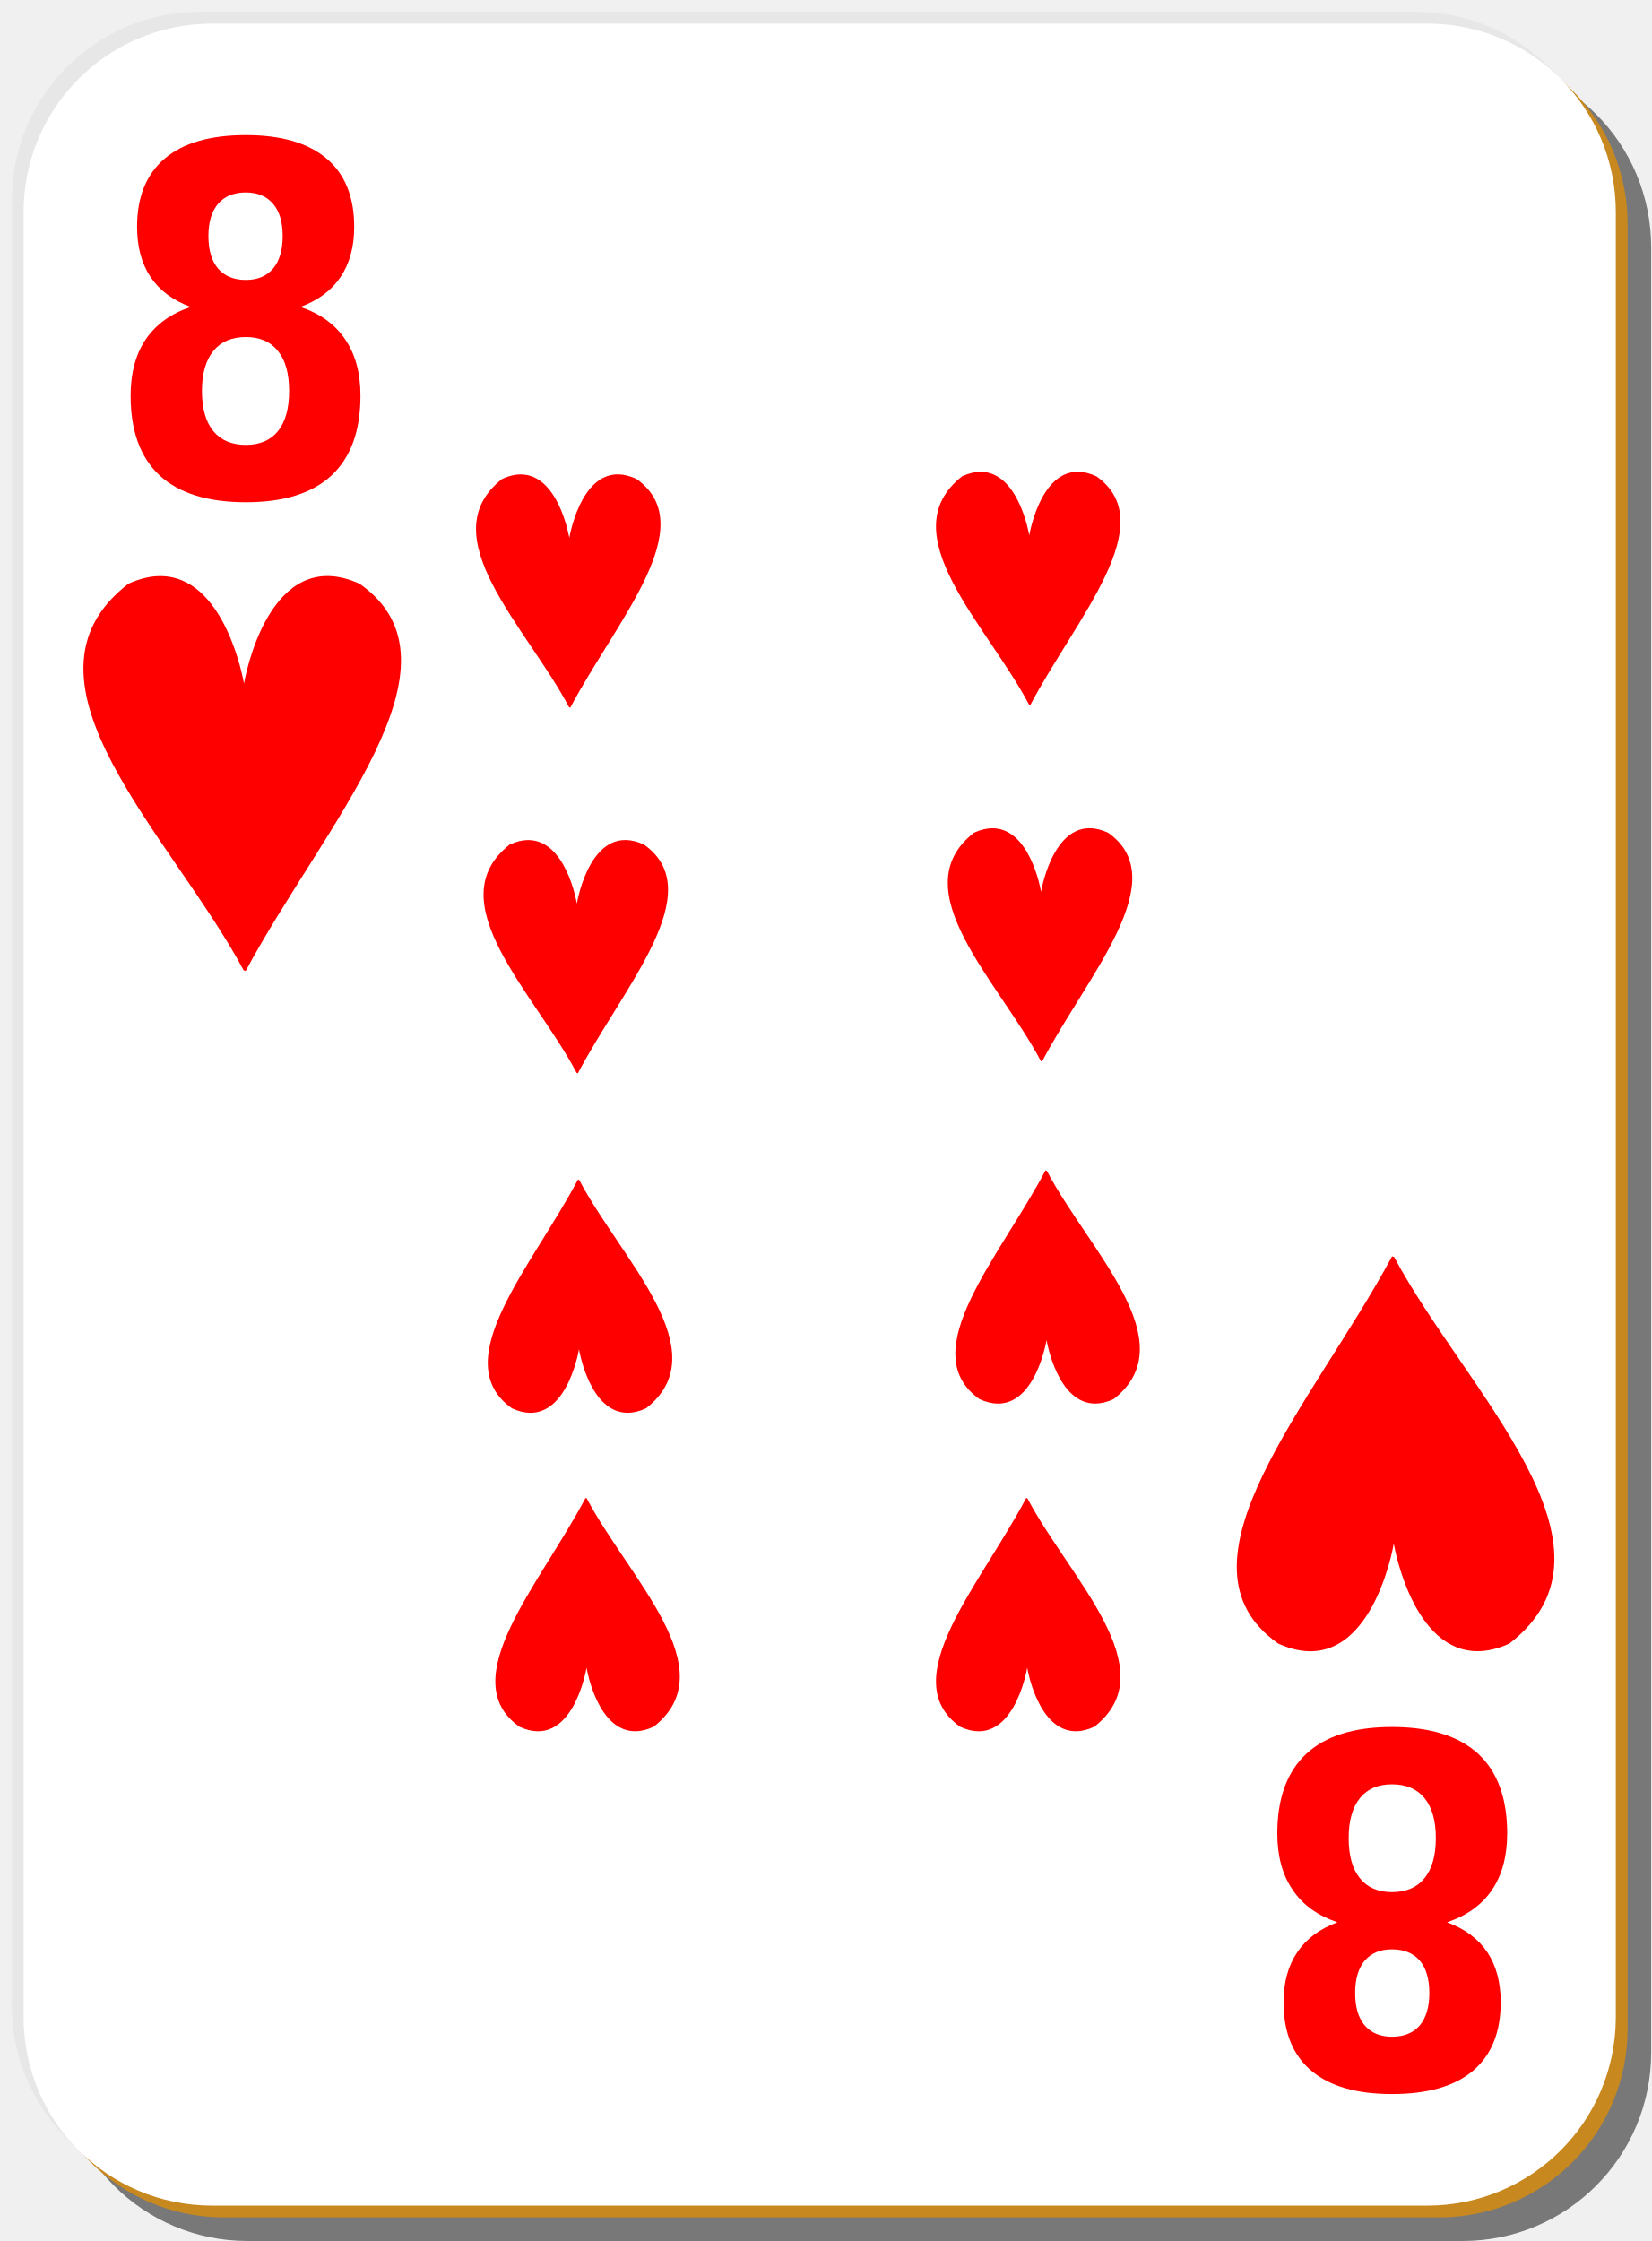
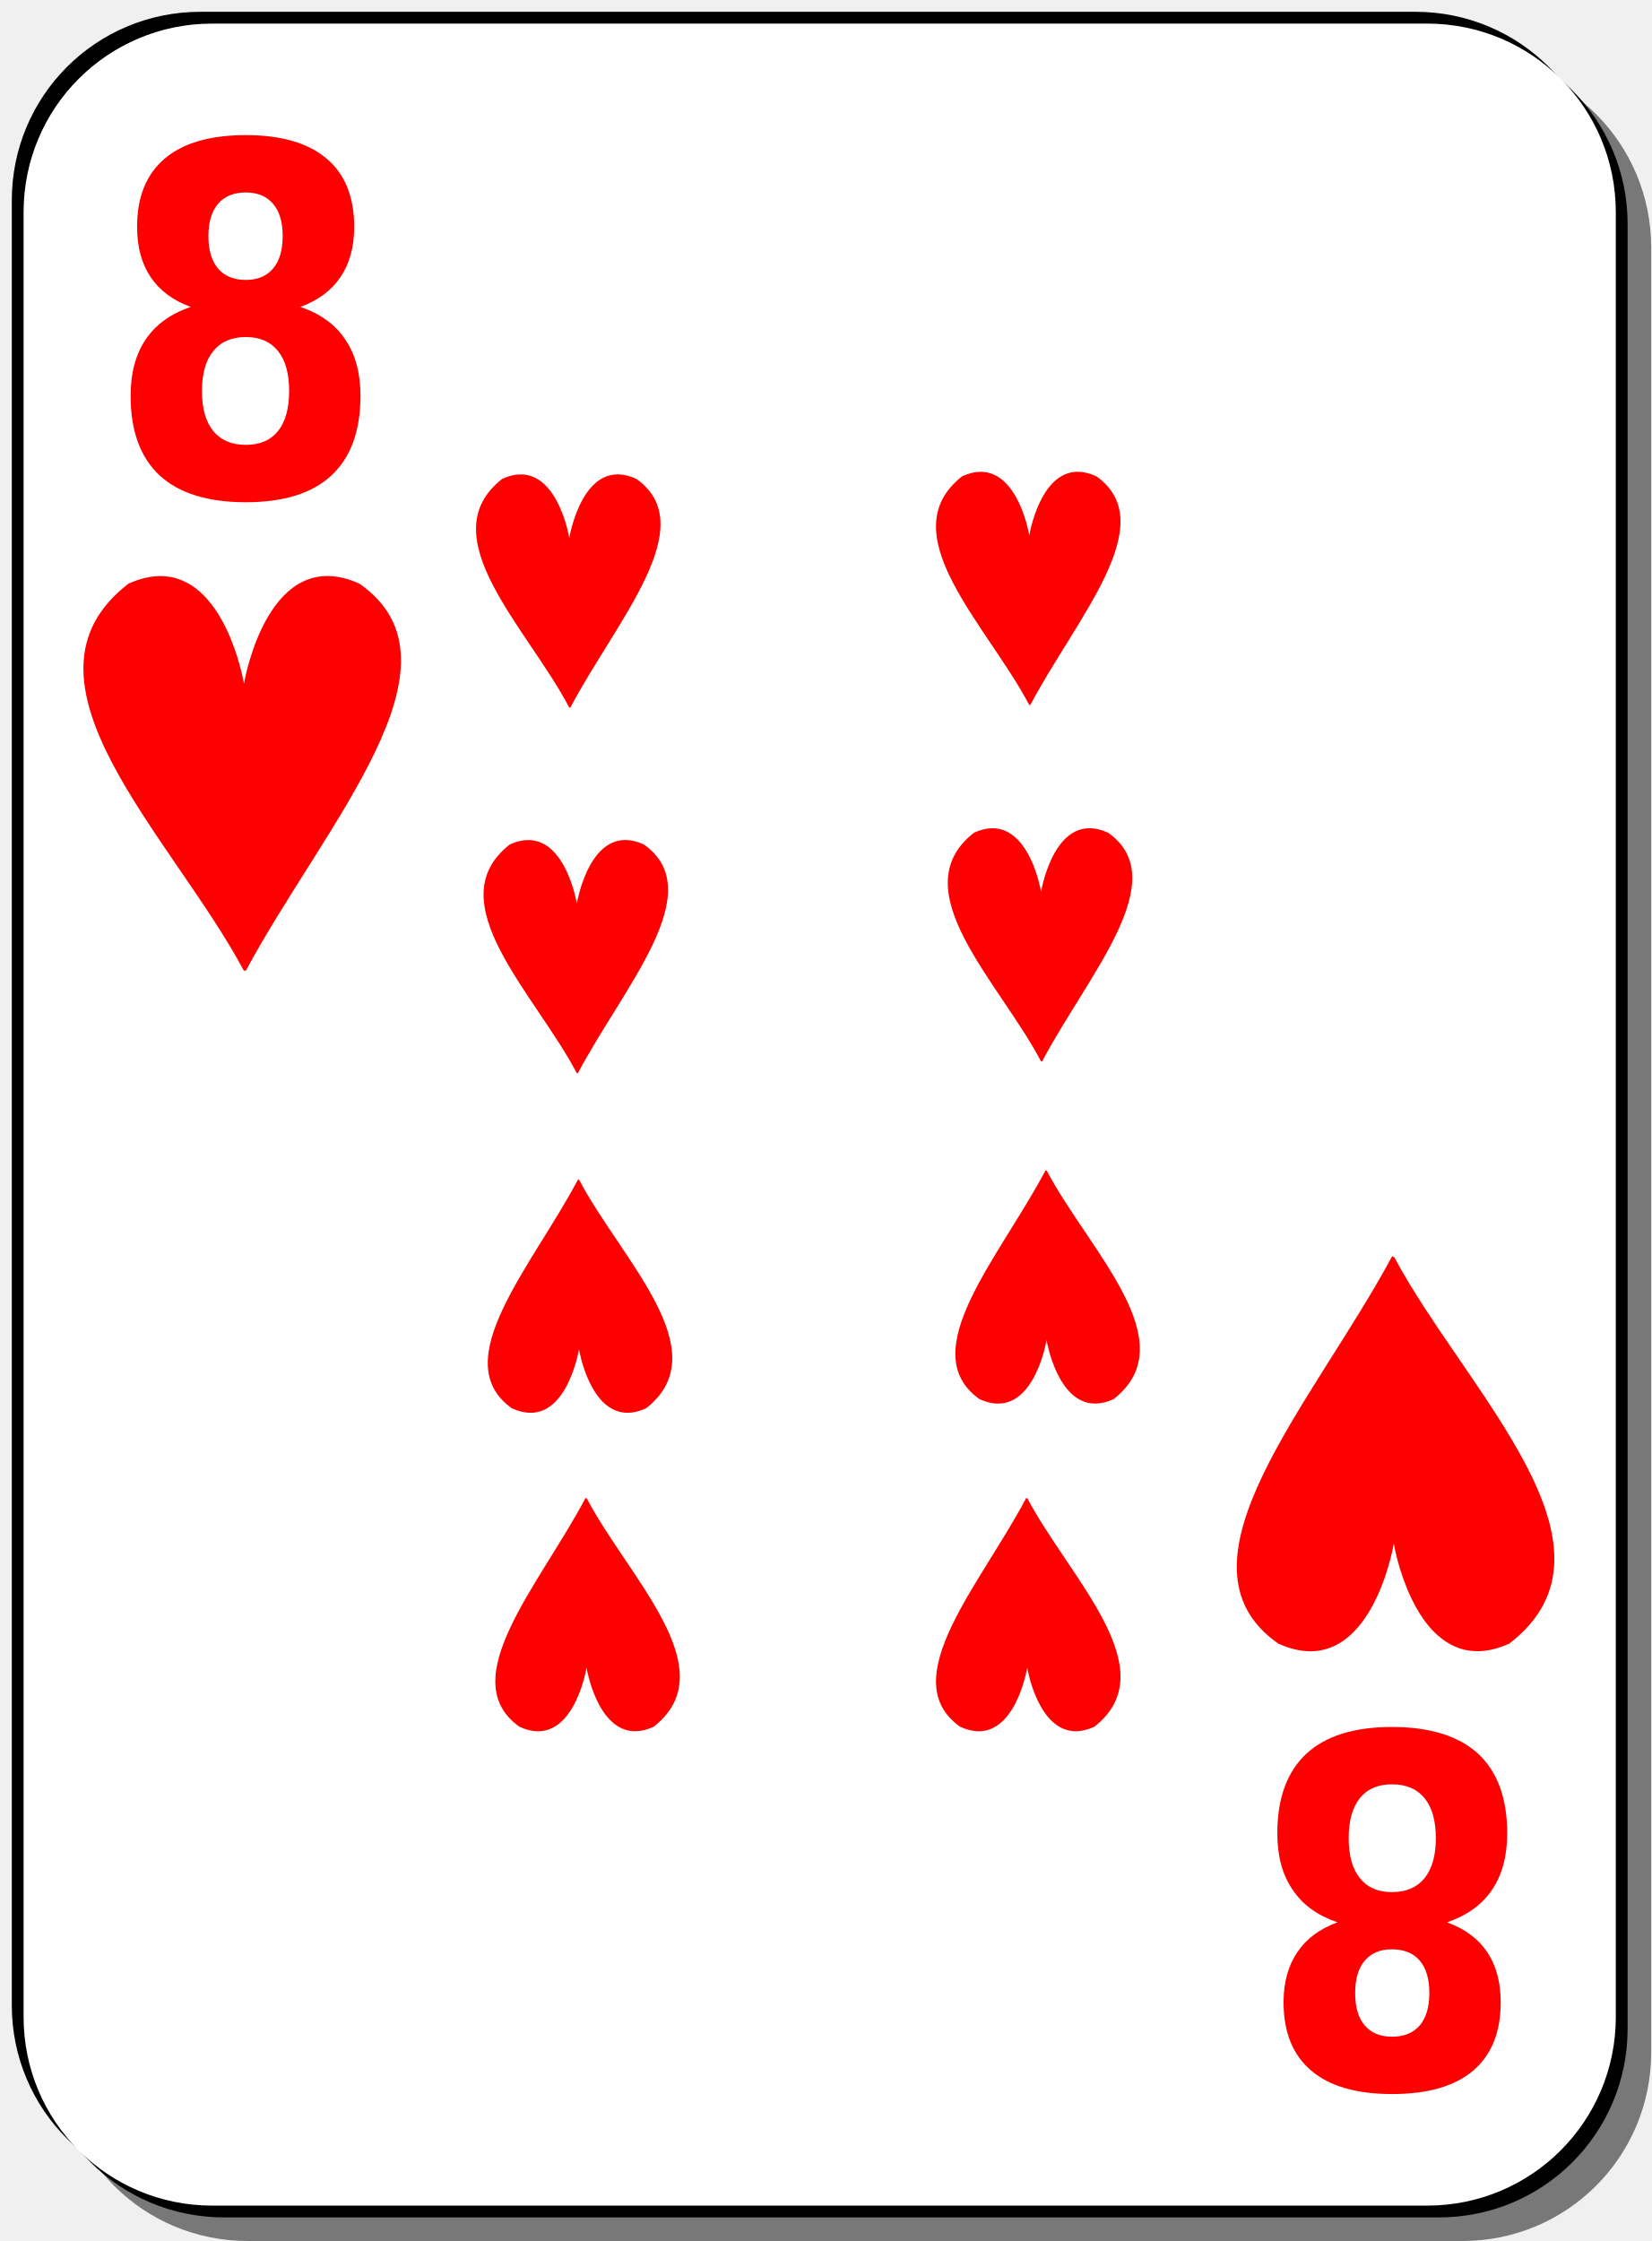
<svg xmlns="http://www.w3.org/2000/svg" id="svg2" viewBox="0 0 140 190" version="1.0" y="0" x="0">
+   <defs id="defs35" />
  <g id="layer1">
-     <g id="g5630">
-       <path id="rect2070" style="fill-opacity:.498;fill:#000000" d="m21 5h103c8.86 0 16 7.136 16 16v153c0 8.86-7.14 16-16 16h-103c-8.864 0-16-7.14-16-16v-153c0-8.864 7.136-16 16-16z" />
-       <path id="rect1300" style="fill:#e7e7e7" d="m17 1h103c8.86 0 16 7.136 16 16v153c0 8.86-7.14 16-16 16h-103c-8.864 0-16-7.14-16-16v-153c0-8.864 7.136-16 16-16z" />
-       <path id="path5624" style="fill:#c7891f" d="m19 3h103c8.86 0 16 7.136 16 16v153c0 8.86-7.14 16-16 16h-103c-8.864 0-16-7.14-16-16v-153c0-8.864 7.136-16 16-16z" />
-       <path id="rect1306" style="fill:#ffffff" d="m18 2h103c8.86 0 16 7.136 16 16v153c0 8.86-7.14 16-16 16h-103c-8.864 0-16-7.14-16-16v-153c0-8.864 7.136-16 16-16z" />
-     </g>
+     <path id="rect2070" style="fill:#000000;fill-opacity:0.498" d="m 21,5 h 103 c 8.86,0 16,7.136 16,16 v 153 c 0,8.86 -7.14,16 -16,16 H 21 C 12.136,190 5,182.86 5,174 V 21 C 5,12.136 12.136,5 21,5 Z" />
+     <path id="rect1300" style="fill:#000000" d="m 17,1 h 103 c 8.86,0 16,7.136 16,16 v 153 c 0,8.86 -7.14,16 -16,16 H 17 C 8.136,186 1,178.86 1,170 V 17 C 1,8.136 8.136,1 17,1 Z" />
+     <path id="path5624" style="fill:#000000" d="m 19,3 h 103 c 8.86,0 16,7.136 16,16 v 153 c 0,8.86 -7.14,16 -16,16 H 19 C 10.136,188 3,180.86 3,172 V 19 C 3,10.136 10.136,3 19,3 Z" />
+     <path id="rect1306" style="fill:#ffffff" d="m 18,2 h 103 c 8.86,0 16,7.136 16,16 v 153 c 0,8.86 -7.14,16 -16,16 H 18 C 9.136,187 2,179.86 2,171 V 18 C 2,9.136 9.136,2 18,2 Z" />
  </g>
  <path id="text1386" style="fill:#ff0000" d="m20.844 28.575c-1.196 0-2.116 0.395-2.758 1.186-0.642 0.79-0.964 1.922-0.964 3.396 0 1.473 0.322 2.605 0.964 3.395 0.642 0.777 1.562 1.166 2.758 1.166 1.185 0 2.093-0.389 2.724-1.166 0.632-0.79 0.947-1.922 0.947-3.395 0-1.487-0.315-2.619-0.947-3.396-0.631-0.791-1.539-1.186-2.724-1.186m-4.669-2.552c-1.506-0.549-2.641-1.393-3.405-2.531-0.764-1.139-1.147-2.559-1.147-4.26 0-2.532 0.781-4.461 2.343-5.787s3.854-1.989 6.878-1.989c3.001 0 5.283 0.663 6.844 1.989 1.562 1.313 2.343 3.242 2.343 5.787 0 1.701-0.388 3.121-1.163 4.26-0.764 1.138-1.899 1.982-3.406 2.531 1.684 0.563 2.952 1.481 3.805 2.753 0.864 1.259 1.296 2.854 1.296 4.783 0 2.973-0.82 5.224-2.459 6.751-1.628 1.514-4.048 2.271-7.26 2.271-3.223 0-5.66-0.757-7.31-2.271-1.639-1.527-2.459-3.778-2.459-6.751 0-1.929 0.427-3.524 1.279-4.783 0.864-1.272 2.138-2.19 3.821-2.753m1.496-6.008c0 1.193 0.271 2.11 0.814 2.753 0.553 0.643 1.34 0.965 2.359 0.965 0.997 0 1.766-0.322 2.309-0.965s0.814-1.56 0.814-2.753c0-1.192-0.271-2.103-0.814-2.732-0.543-0.643-1.312-0.965-2.309-0.965-1.019 0-1.806 0.322-2.359 0.965-0.543 0.643-0.814 1.554-0.814 2.732" />
  <g id="g1390" style="fill:#ff0000" transform="matrix(.28639 0 0 .38877 -29.608 -9.4724)">
    <path id="path1392" style="fill-rule:evenodd" d="m147.21 156.42c-2.54 0.01-5.33 0.48-8.41 1.53-33.62 19.53 11.7 51.04 30.84 78.09l0.56 0.14c21.03-29.57 61.07-62.11 30.47-78.23-24.23-8.25-30.71 19.2-30.93 20.19-0.2-0.87-5.15-21.81-22.53-21.72z" transform="matrix(1.1054 0 0 1.0796 -12.014 -18.867)" />
  </g>
  <path id="text15077" style="fill:#ff0000" d="m118.02 160.42c1.2 0 2.12-0.39 2.76-1.18s0.96-1.92 0.96-3.4c0-1.47-0.32-2.6-0.96-3.39-0.64-0.78-1.56-1.17-2.76-1.17-1.18 0-2.09 0.39-2.72 1.17-0.63 0.79-0.95 1.92-0.95 3.39 0 1.49 0.32 2.62 0.95 3.4 0.63 0.79 1.54 1.18 2.72 1.18m4.67 2.56c1.51 0.55 2.64 1.39 3.41 2.53 0.76 1.14 1.14 2.56 1.14 4.26 0 2.53-0.78 4.46-2.34 5.79-1.56 1.32-3.85 1.98-6.88 1.98-3 0-5.28-0.66-6.84-1.98s-2.35-3.25-2.35-5.79c0-1.7 0.39-3.12 1.17-4.26 0.76-1.14 1.9-1.98 3.4-2.53-1.68-0.57-2.95-1.48-3.8-2.76-0.87-1.26-1.3-2.85-1.3-4.78 0-2.97 0.82-5.22 2.46-6.75 1.63-1.51 4.05-2.27 7.26-2.27 3.22 0 5.66 0.76 7.31 2.27 1.64 1.53 2.46 3.78 2.46 6.75 0 1.93-0.43 3.52-1.28 4.78-0.86 1.28-2.14 2.19-3.82 2.76m-1.5 6c0-1.19-0.27-2.11-0.81-2.75-0.55-0.64-1.34-0.96-2.36-0.96-1 0-1.76 0.32-2.31 0.96-0.54 0.64-0.81 1.56-0.81 2.75 0 1.2 0.27 2.11 0.81 2.74 0.55 0.64 1.31 0.96 2.31 0.96 1.02 0 1.81-0.32 2.36-0.96 0.54-0.65 0.81-1.56 0.81-2.74" />
  <g id="g15081" style="fill:#ff0000" transform="matrix(-.28639 0 0 -.38877 168.47 198.31)">
    <path id="path15083" style="fill-rule:evenodd" d="m147.21 156.42c-2.54 0.01-5.33 0.48-8.41 1.53-33.62 19.53 11.7 51.04 30.84 78.09l0.56 0.14c21.03-29.57 61.07-62.11 30.47-78.23-24.23-8.25-30.71 19.2-30.93 20.19-0.2-0.87-5.15-21.81-22.53-21.72z" transform="matrix(1.1054 0 0 1.0796 -12.014 -18.867)" />
  </g>
  <g id="g5202" />
  <g id="g1861" style="fill:#ff0000" transform="matrix(.16636 0 0 .22966 19.054 5.7723)">
    <path id="path1863" style="fill-rule:evenodd" d="m147.21 156.42c-2.54 0.01-5.33 0.48-8.41 1.53-33.62 19.53 11.7 51.04 30.84 78.09l0.56 0.14c21.03-29.57 61.07-62.11 30.47-78.23-24.23-8.25-30.71 19.2-30.93 20.19-0.2-0.87-5.15-21.81-22.53-21.72z" transform="matrix(1.1054 0 0 1.0796 -12.014 -18.867)" />
  </g>
  <g id="g5250" style="fill:#ff0000" transform="matrix(.16636 0 0 .22966 58.054 5.5524)">
    <path id="path5252" style="fill-rule:evenodd" d="m147.21 156.42c-2.54 0.01-5.33 0.48-8.41 1.53-33.62 19.53 11.7 51.04 30.84 78.09l0.56 0.14c21.03-29.57 61.07-62.11 30.47-78.23-24.23-8.25-30.71 19.2-30.93 20.19-0.2-0.87-5.15-21.81-22.53-21.72z" transform="matrix(1.1054 0 0 1.0796 -12.014 -18.867)" />
  </g>
  <g id="g5254" style="fill:#ff0000" transform="matrix(.16636 0 0 .22966 19.694 36.772)">
    <path id="path5256" style="fill-rule:evenodd" d="m147.21 156.42c-2.54 0.01-5.33 0.48-8.41 1.53-33.62 19.53 11.7 51.04 30.84 78.09l0.56 0.14c21.03-29.57 61.07-62.11 30.47-78.23-24.23-8.25-30.71 19.2-30.93 20.19-0.2-0.87-5.15-21.81-22.53-21.72z" transform="matrix(1.1054 0 0 1.0796 -12.014 -18.867)" />
  </g>
  <g id="g5258" style="fill:#ff0000" transform="matrix(.16636 0 0 .22966 59.054 35.772)">
    <path id="path5260" style="fill-rule:evenodd" d="m147.21 156.42c-2.54 0.01-5.33 0.48-8.41 1.53-33.62 19.53 11.7 51.04 30.84 78.09l0.56 0.14c21.03-29.57 61.07-62.11 30.47-78.23-24.23-8.25-30.71 19.2-30.93 20.19-0.2-0.87-5.15-21.81-22.53-21.72z" transform="matrix(1.1054 0 0 1.0796 -12.014 -18.867)" />
  </g>
  <g id="g5262" style="fill:#ff0000" transform="matrix(-.16636 0 0 -.22966 78.306 154.23)">
    <path id="path5264" style="fill-rule:evenodd" d="m147.21 156.42c-2.54 0.01-5.33 0.48-8.41 1.53-33.62 19.53 11.7 51.04 30.84 78.09l0.56 0.14c21.03-29.57 61.07-62.11 30.47-78.23-24.23-8.25-30.71 19.2-30.93 20.19-0.2-0.87-5.15-21.81-22.53-21.72z" transform="matrix(1.1054 0 0 1.0796 -12.014 -18.867)" />
  </g>
  <g id="g5266" style="fill:#ff0000" transform="matrix(-.16636 0 0 -.22966 78.946 181.23)">
    <path id="path5268" style="fill-rule:evenodd" d="m147.21 156.42c-2.54 0.01-5.33 0.48-8.41 1.53-33.62 19.53 11.7 51.04 30.84 78.09l0.56 0.14c21.03-29.57 61.07-62.11 30.47-78.23-24.23-8.25-30.71 19.2-30.93 20.19-0.2-0.87-5.15-21.81-22.53-21.72z" transform="matrix(1.1054 0 0 1.0796 -12.014 -18.867)" />
  </g>
  <g id="g5270" style="fill:#ff0000" transform="matrix(-.16636 0 0 -.22966 116.31 181.23)">
    <path id="path5272" style="fill-rule:evenodd" d="m147.21 156.42c-2.54 0.01-5.33 0.48-8.41 1.53-33.62 19.53 11.7 51.04 30.84 78.09l0.56 0.14c21.03-29.57 61.07-62.11 30.47-78.23-24.23-8.25-30.71 19.2-30.93 20.19-0.2-0.87-5.15-21.81-22.53-21.72z" transform="matrix(1.1054 0 0 1.0796 -12.014 -18.867)" />
  </g>
  <g id="g5274" style="fill:#ff0000" transform="matrix(-.16636 0 0 -.22966 117.95 153.45)">
    <path id="path5276" style="fill-rule:evenodd" d="m147.21 156.42c-2.54 0.01-5.33 0.48-8.41 1.53-33.62 19.53 11.7 51.04 30.84 78.09l0.56 0.14c21.03-29.57 61.07-62.11 30.47-78.23-24.23-8.25-30.71 19.2-30.93 20.19-0.2-0.87-5.15-21.81-22.53-21.72z" transform="matrix(1.1054 0 0 1.0796 -12.014 -18.867)" />
  </g>
</svg>
